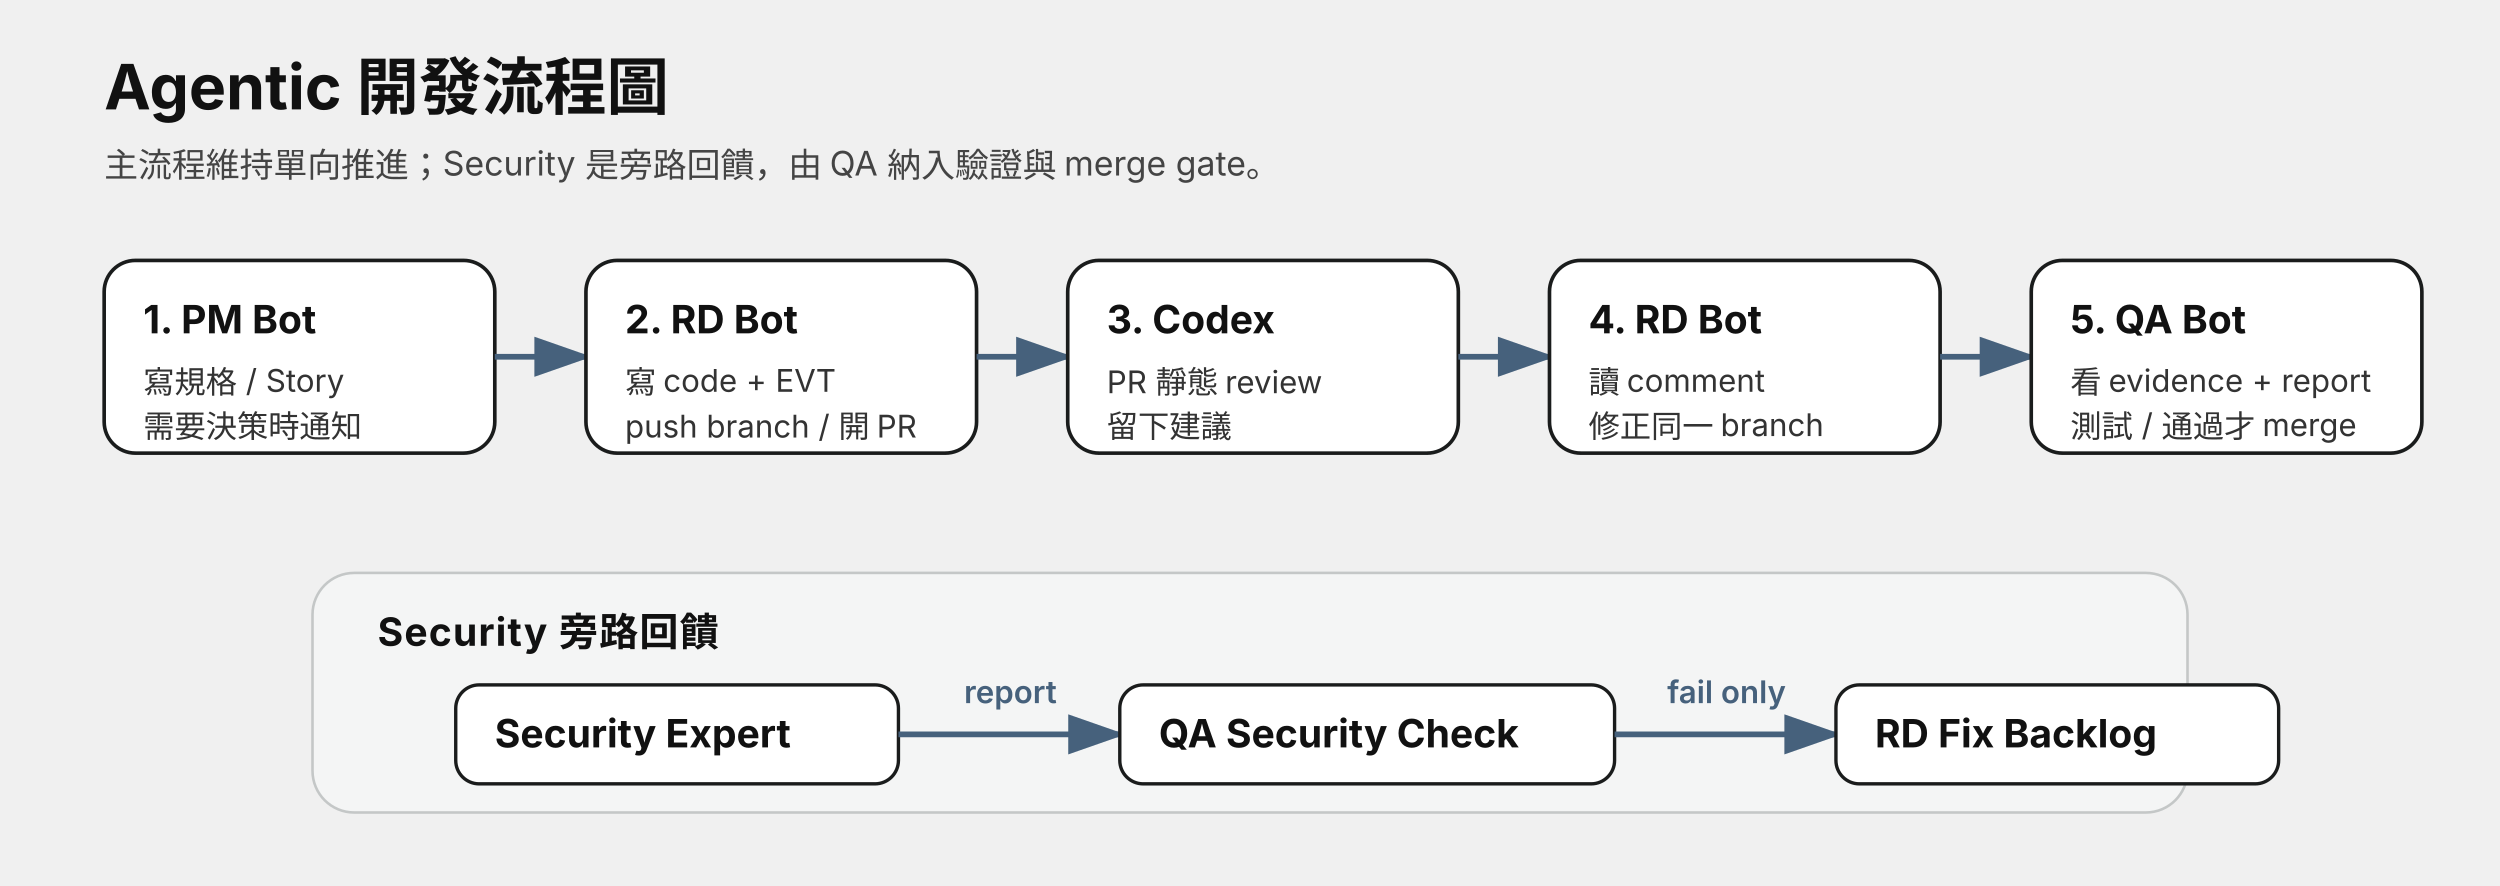
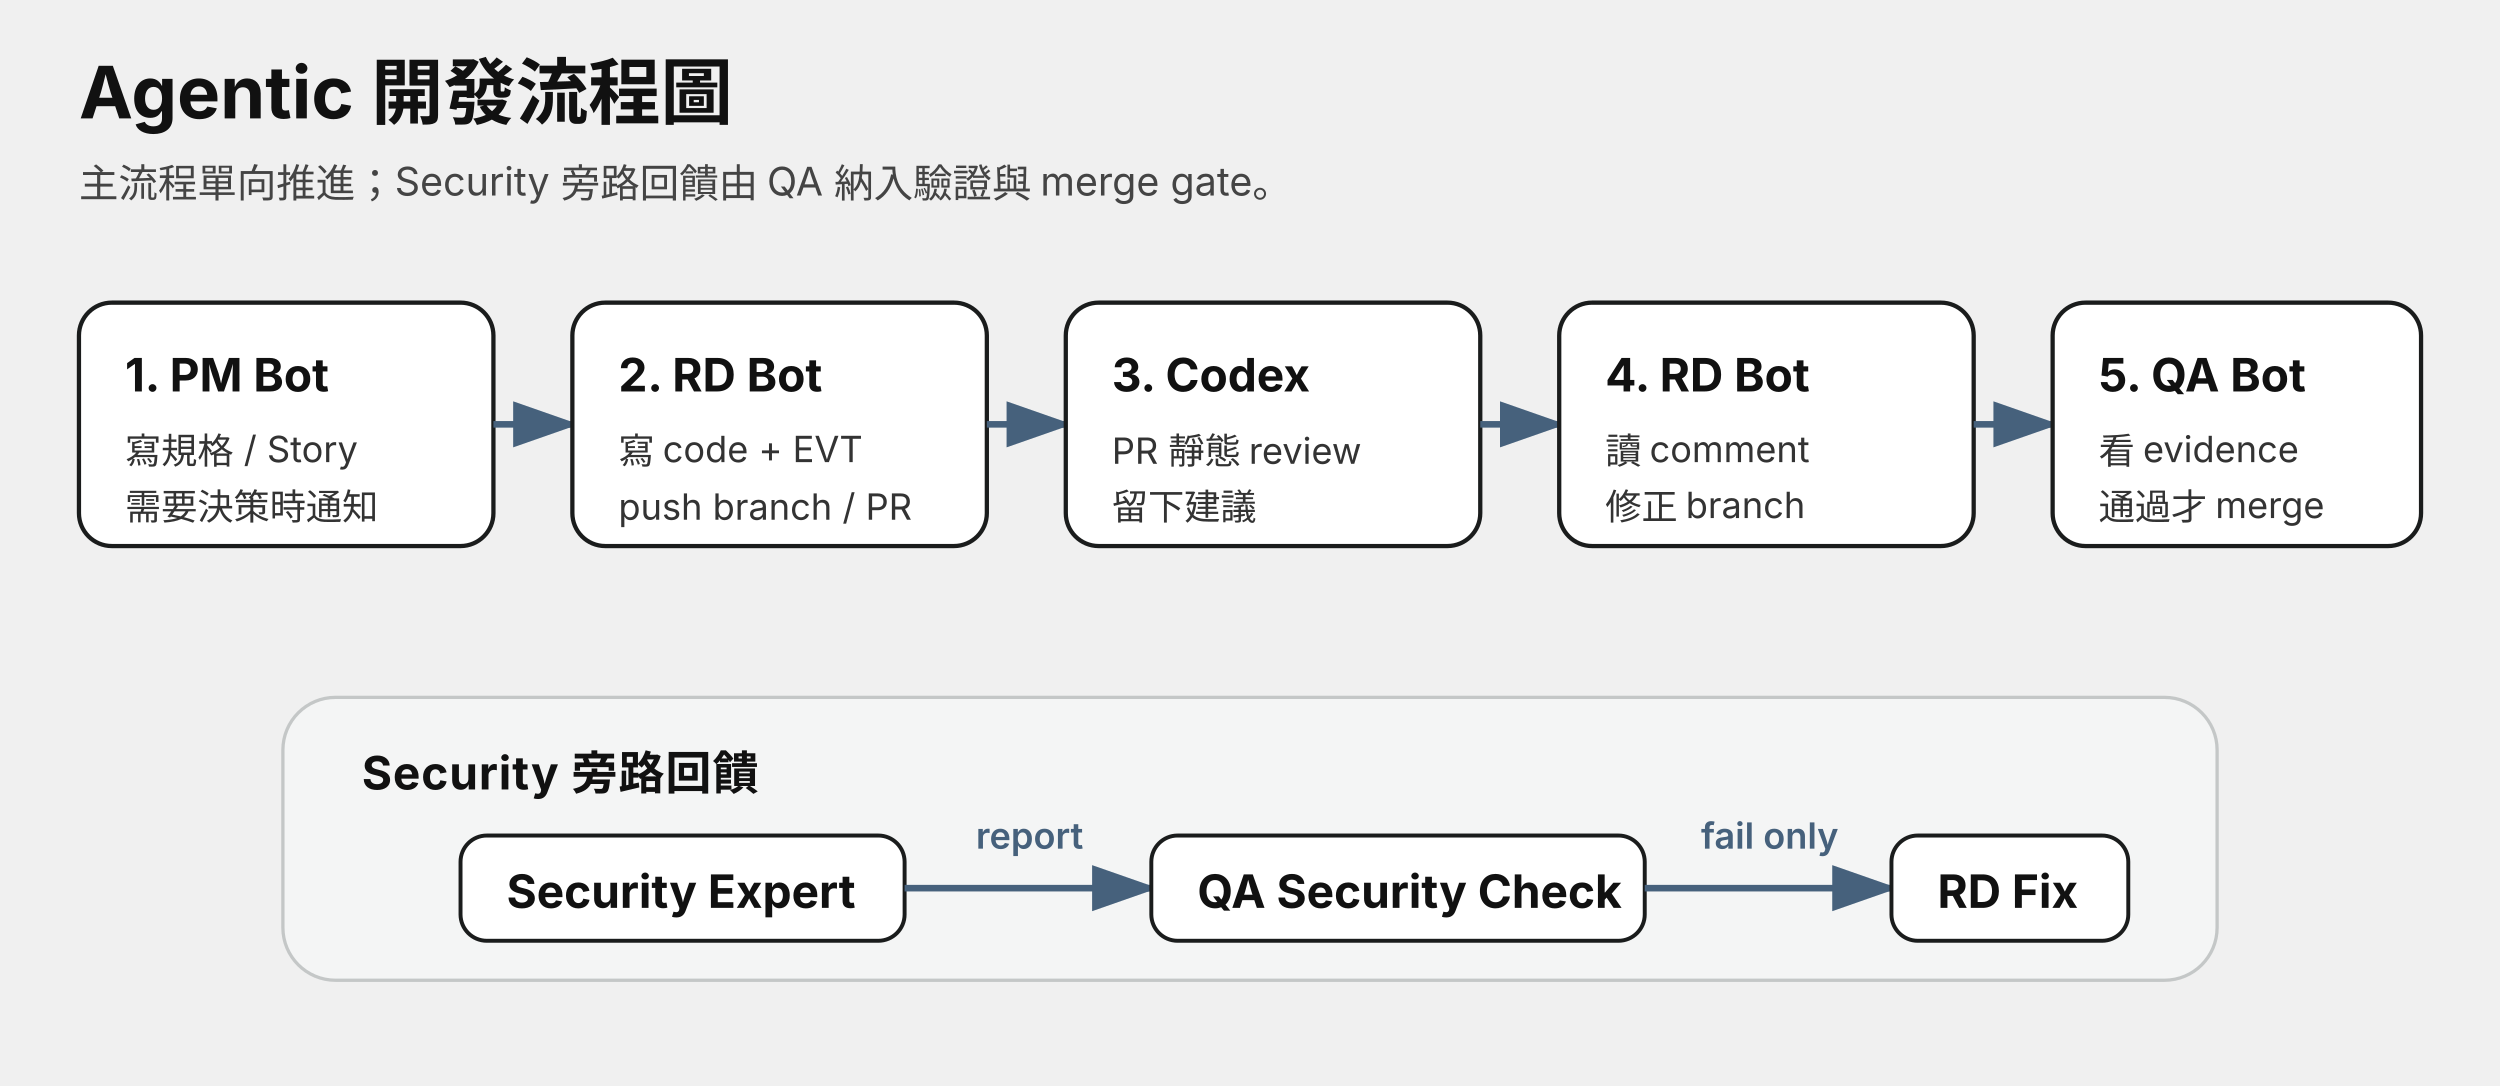
- <svg xmlns="http://www.w3.org/2000/svg" width="960" height="340" viewBox="0 0 960 340">
+ <svg xmlns="http://www.w3.org/2000/svg" width="760" height="330" viewBox="0 0 760 330">
  <style>
  svg { background:#f9f9f9; font-family: Inter, Arial, "Noto Sans TC", sans-serif; }
-   .title { font-size:24px; font-weight:700; fill:#111; }
-   .subtitle { font-size:13px; fill:#444; }
-   .section { font-size:15px; font-weight:700; fill:#111; letter-spacing:.03em; }
-   .box-title { font-size:15px; font-weight:700; fill:#111; }
-   .box-text { font-size:12px; fill:#333; }
-   .small { font-size:12px; fill:#444; }
-   .arrow { stroke:#46617c; stroke-width:2.2; marker-end:url(#arrowhead); }
-   .arrow-label { font-size:12px; fill:#46617c; font-weight:600; }
+   .title { font-size:22px; font-weight:700; fill:#111; }
+   .subtitle { font-size:12px; fill:#444; }
+   .section { font-size:14px; font-weight:700; fill:#111; letter-spacing:.02em; }
+   .box-title { font-size:14px; font-weight:700; fill:#111; }
+   .box-text { font-size:11px; fill:#333; }
+   .arrow { stroke:#46617c; stroke-width:2; marker-end:url(#arrowhead); }
+   .arrow-label { font-size:11px; fill:#46617c; font-weight:600; }
  .security-lane { fill:#f4f5f5; stroke:#c4c7c7; stroke-width:1; }
</style>
  <defs>
    <marker id="arrowhead" markerWidth="10" markerHeight="7" refX="9" refY="3.5" orient="auto">
      <polygon points="0 0, 10 3.5, 0 7" fill="#46617c" />
    </marker>
  </defs>
-   <text x="40" y="42" class="title">Agentic 開發流程圖</text>
-   <text x="40" y="68" class="subtitle">主流程維持單向推進；Security 是旁路回饋，由 QA 納入驗證與 merge gate。</text>
-   <rect x="40" y="100" width="150" height="74" rx="12" fill="#fff" stroke="#1a1c1c" stroke-width="1.4" />
-   <text x="55" y="128" class="box-title">1. PM Bot</text>
-   <text x="55" y="151" class="box-text">寫規格 / Story</text>
-   <text x="55" y="168" class="box-text">需要決策時通知</text>
-   <line x1="190" y1="137" x2="225" y2="137" class="arrow" />
-   <rect x="225" y="100" width="150" height="74" rx="12" fill="#fff" stroke="#1a1c1c" stroke-width="1.4" />
-   <text x="240" y="128" class="box-title">2. RD Bot</text>
-   <text x="240" y="151" class="box-text">寫 code + EVT</text>
-   <text x="240" y="168" class="box-text">push branch / 開 PR</text>
-   <line x1="375" y1="137" x2="410" y2="137" class="arrow" />
-   <rect x="410" y="100" width="150" height="74" rx="12" fill="#fff" stroke="#1a1c1c" stroke-width="1.4" />
-   <text x="425" y="128" class="box-title">3. Codex</text>
-   <text x="425" y="151" class="box-text">PR 靜態 review</text>
-   <text x="425" y="168" class="box-text">留下建議</text>
-   <line x1="560" y1="137" x2="595" y2="137" class="arrow" />
-   <rect x="595" y="100" width="150" height="74" rx="12" fill="#fff" stroke="#1a1c1c" stroke-width="1.4" />
-   <text x="610" y="128" class="box-title">4. RD Bot</text>
-   <text x="610" y="151" class="box-text">讀 comment</text>
-   <text x="610" y="168" class="box-text">修正同一 branch</text>
-   <line x1="745" y1="137" x2="780" y2="137" class="arrow" />
-   <rect x="780" y="100" width="150" height="74" rx="12" fill="#fff" stroke="#1a1c1c" stroke-width="1.4" />
-   <text x="795" y="128" class="box-title">5. QA Bot</text>
-   <text x="795" y="151" class="box-text">看 evidence + report</text>
-   <text x="795" y="168" class="box-text">測試 / 通過才 merge</text>
-   <rect x="120" y="220" width="720" height="92" rx="16" class="security-lane" />
-   <text x="145" y="248" class="section">Security 旁路回饋</text>
-   <rect x="175" y="263" width="170" height="38" rx="9" fill="#fff" stroke="#1a1c1c" stroke-width="1.3" />
-   <text x="190" y="287" class="box-title">Security Expert</text>
-   <line x1="345" y1="282" x2="430" y2="282" class="arrow" />
-   <text x="388" y="270" text-anchor="middle" class="arrow-label">report</text>
-   <rect x="430" y="263" width="190" height="38" rx="9" fill="#fff" stroke="#1a1c1c" stroke-width="1.3" />
-   <text x="445" y="287" class="box-title">QA Security Check</text>
-   <line x1="620" y1="282" x2="705" y2="282" class="arrow" />
-   <text x="663" y="270" text-anchor="middle" class="arrow-label">fail only</text>
-   <rect x="705" y="263" width="170" height="38" rx="9" fill="#fff" stroke="#1a1c1c" stroke-width="1.3" />
-   <text x="720" y="287" class="box-title">RD Fix Backlog</text>
+   <text x="24" y="36" class="title">Agentic 開發流程圖</text>
+   <text x="24" y="60" class="subtitle">主流程單向推進；Security 旁路回饋由 QA 納入驗證與 merge gate。</text>
+   <rect x="24" y="92" width="126" height="74" rx="10" fill="#fff" stroke="#1a1c1c" stroke-width="1.3" />
+   <text x="38" y="119" class="box-title">1. PM Bot</text>
+   <text x="38" y="141" class="box-text">寫規格 / Story</text>
+   <text x="38" y="158" class="box-text">需要決策時通知</text>
+   <line x1="150" y1="129" x2="174" y2="129" class="arrow" />
+   <rect x="174" y="92" width="126" height="74" rx="10" fill="#fff" stroke="#1a1c1c" stroke-width="1.3" />
+   <text x="188" y="119" class="box-title">2. RD Bot</text>
+   <text x="188" y="141" class="box-text">寫 code + EVT</text>
+   <text x="188" y="158" class="box-text">push branch / PR</text>
+   <line x1="300" y1="129" x2="324" y2="129" class="arrow" />
+   <rect x="324" y="92" width="126" height="74" rx="10" fill="#fff" stroke="#1a1c1c" stroke-width="1.3" />
+   <text x="338" y="119" class="box-title">3. Codex</text>
+   <text x="338" y="141" class="box-text">PR 靜態 review</text>
+   <text x="338" y="158" class="box-text">留下建議</text>
+   <line x1="450" y1="129" x2="474" y2="129" class="arrow" />
+   <rect x="474" y="92" width="126" height="74" rx="10" fill="#fff" stroke="#1a1c1c" stroke-width="1.3" />
+   <text x="488" y="119" class="box-title">4. RD Bot</text>
+   <text x="488" y="141" class="box-text">讀 comment</text>
+   <text x="488" y="158" class="box-text">修正 branch</text>
+   <line x1="600" y1="129" x2="624" y2="129" class="arrow" />
+   <rect x="624" y="92" width="112" height="74" rx="10" fill="#fff" stroke="#1a1c1c" stroke-width="1.3" />
+   <text x="638" y="119" class="box-title">5. QA Bot</text>
+   <text x="638" y="141" class="box-text">看 evidence</text>
+   <text x="638" y="158" class="box-text">通過才 merge</text>
+   <rect x="86" y="212" width="588" height="86" rx="16" class="security-lane" />
+   <text x="110" y="240" class="section">Security 旁路回饋</text>
+   <rect x="140" y="254" width="135" height="32" rx="8" fill="#fff" stroke="#1a1c1c" stroke-width="1.2" />
+   <text x="154" y="276" class="box-title">Security Expert</text>
+   <line x1="275" y1="270" x2="350" y2="270" class="arrow" />
+   <text x="313" y="258" text-anchor="middle" class="arrow-label">report</text>
+   <rect x="350" y="254" width="150" height="32" rx="8" fill="#fff" stroke="#1a1c1c" stroke-width="1.2" />
+   <text x="364" y="276" class="box-title">QA Security Check</text>
+   <line x1="500" y1="270" x2="575" y2="270" class="arrow" />
+   <text x="538" y="258" text-anchor="middle" class="arrow-label">fail only</text>
+   <rect x="575" y="254" width="72" height="32" rx="8" fill="#fff" stroke="#1a1c1c" stroke-width="1.2" />
+   <text x="589" y="276" class="box-title">RD Fix</text>
</svg>
